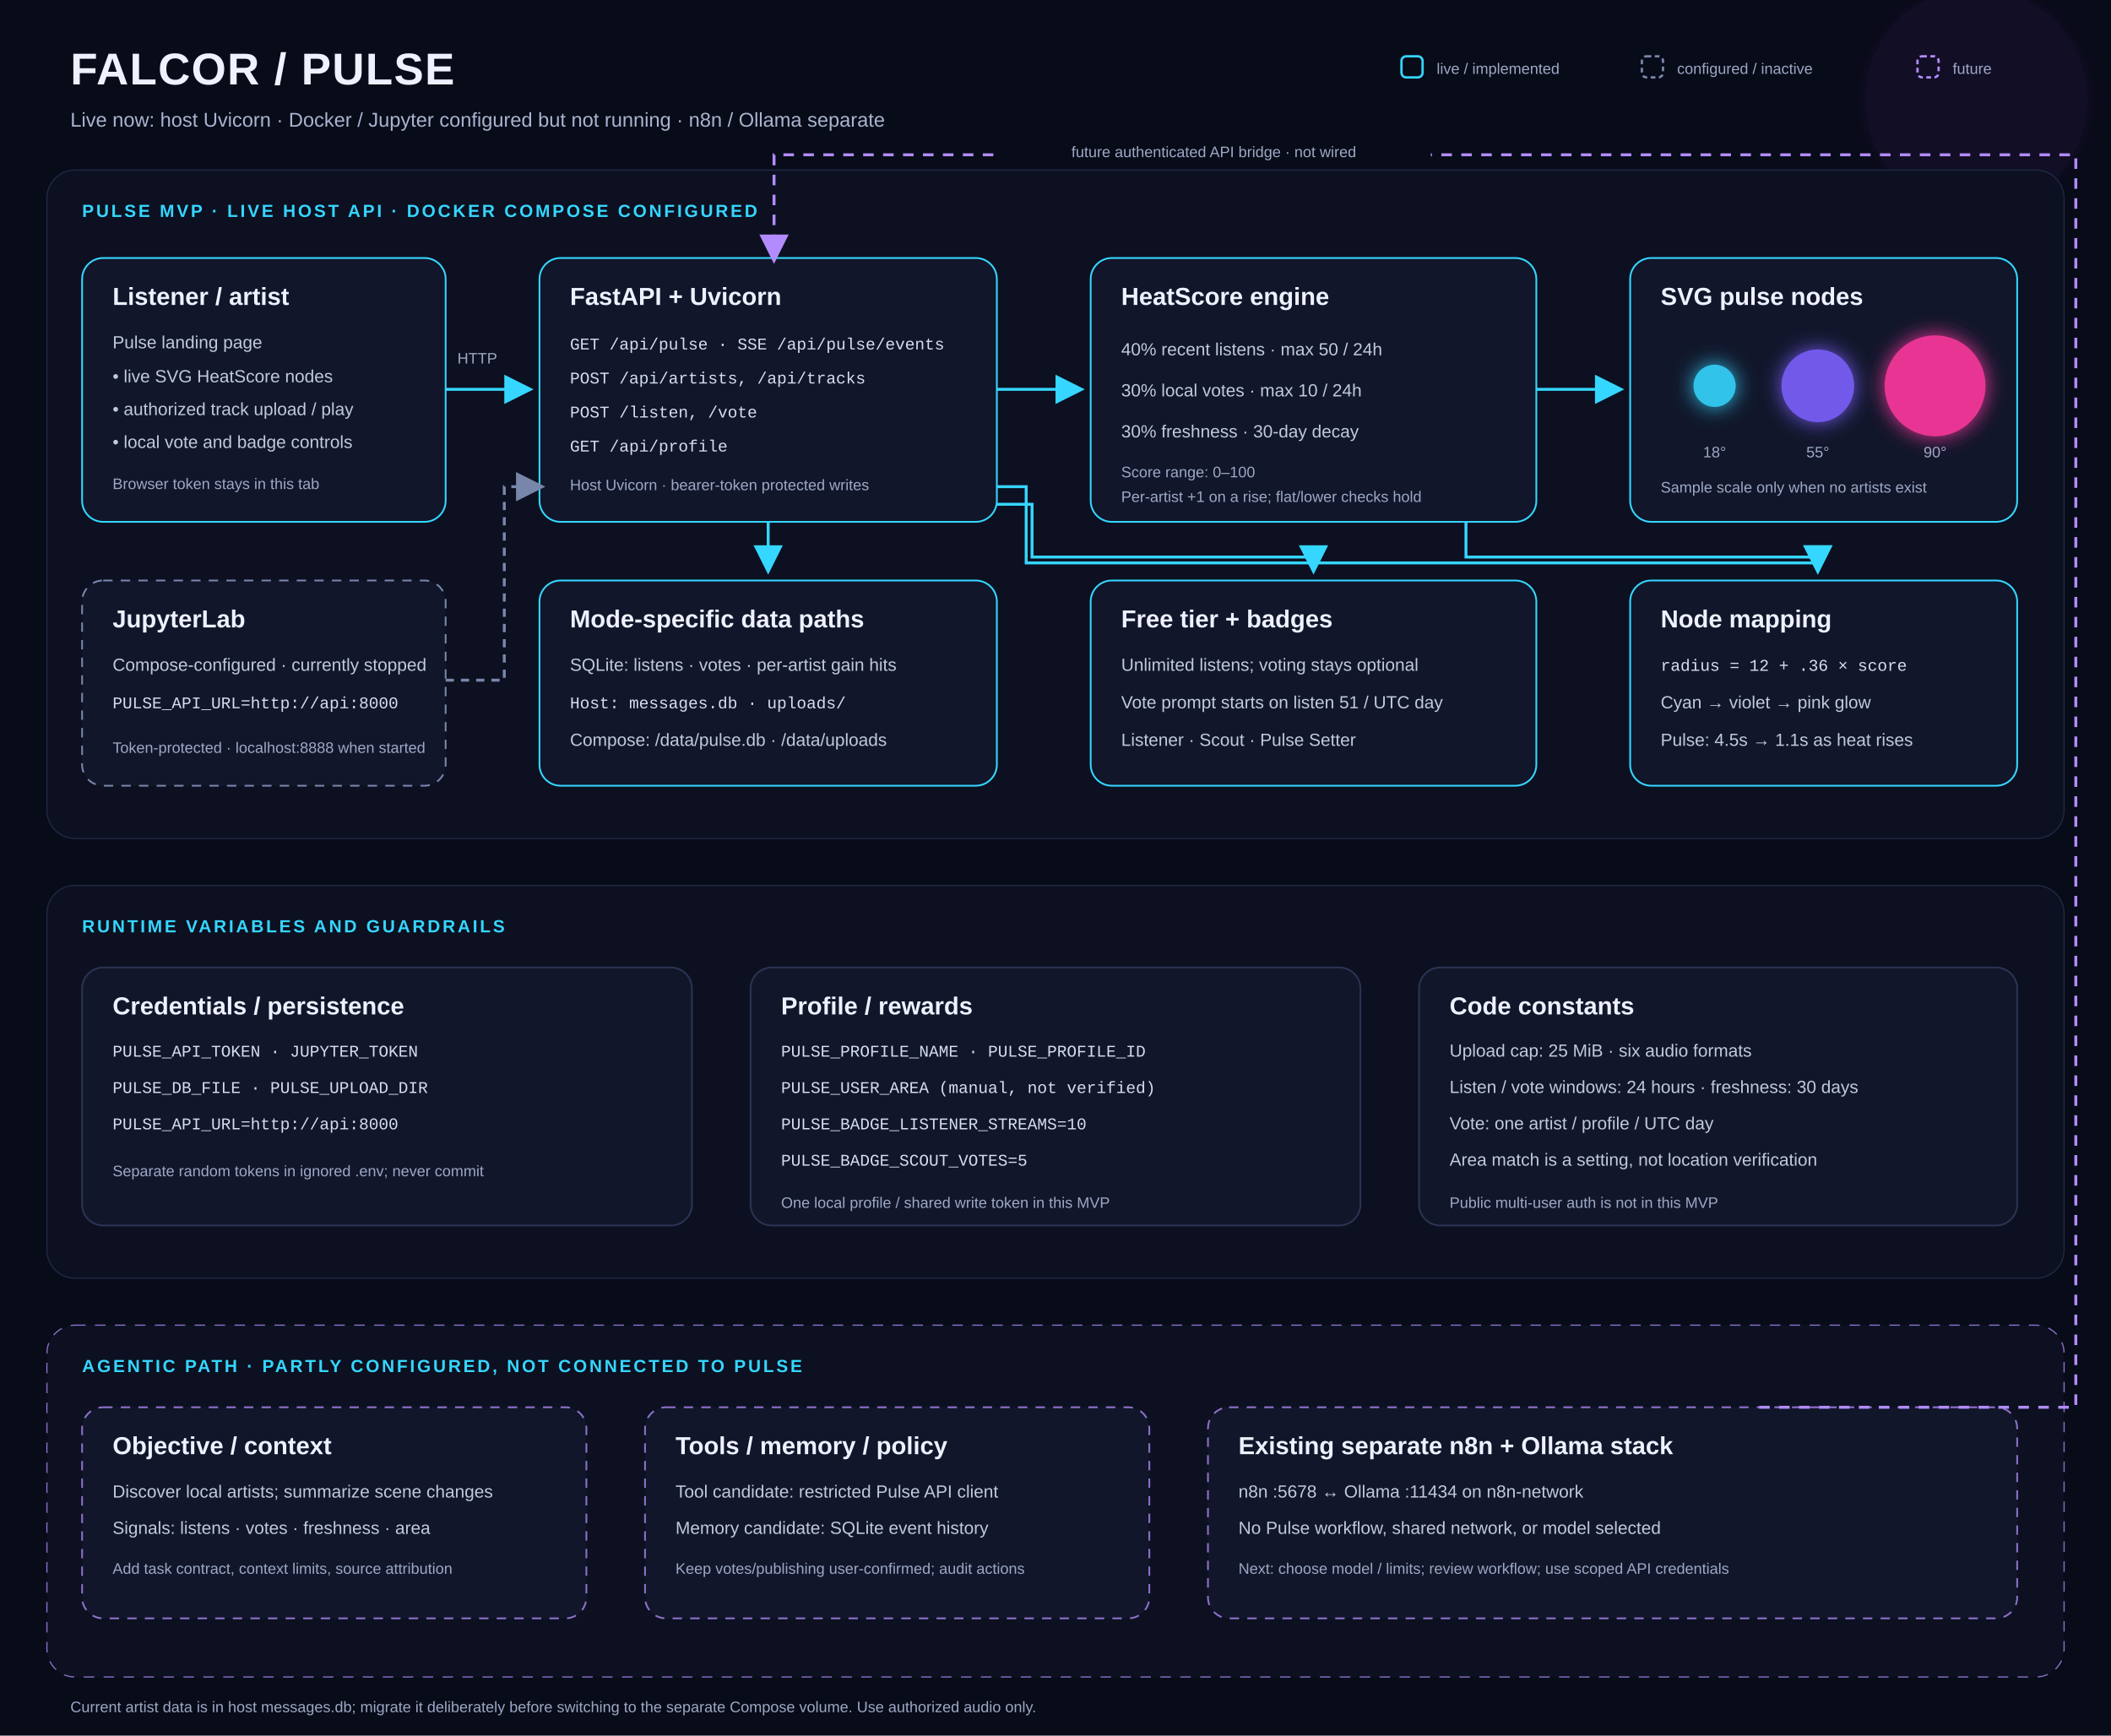
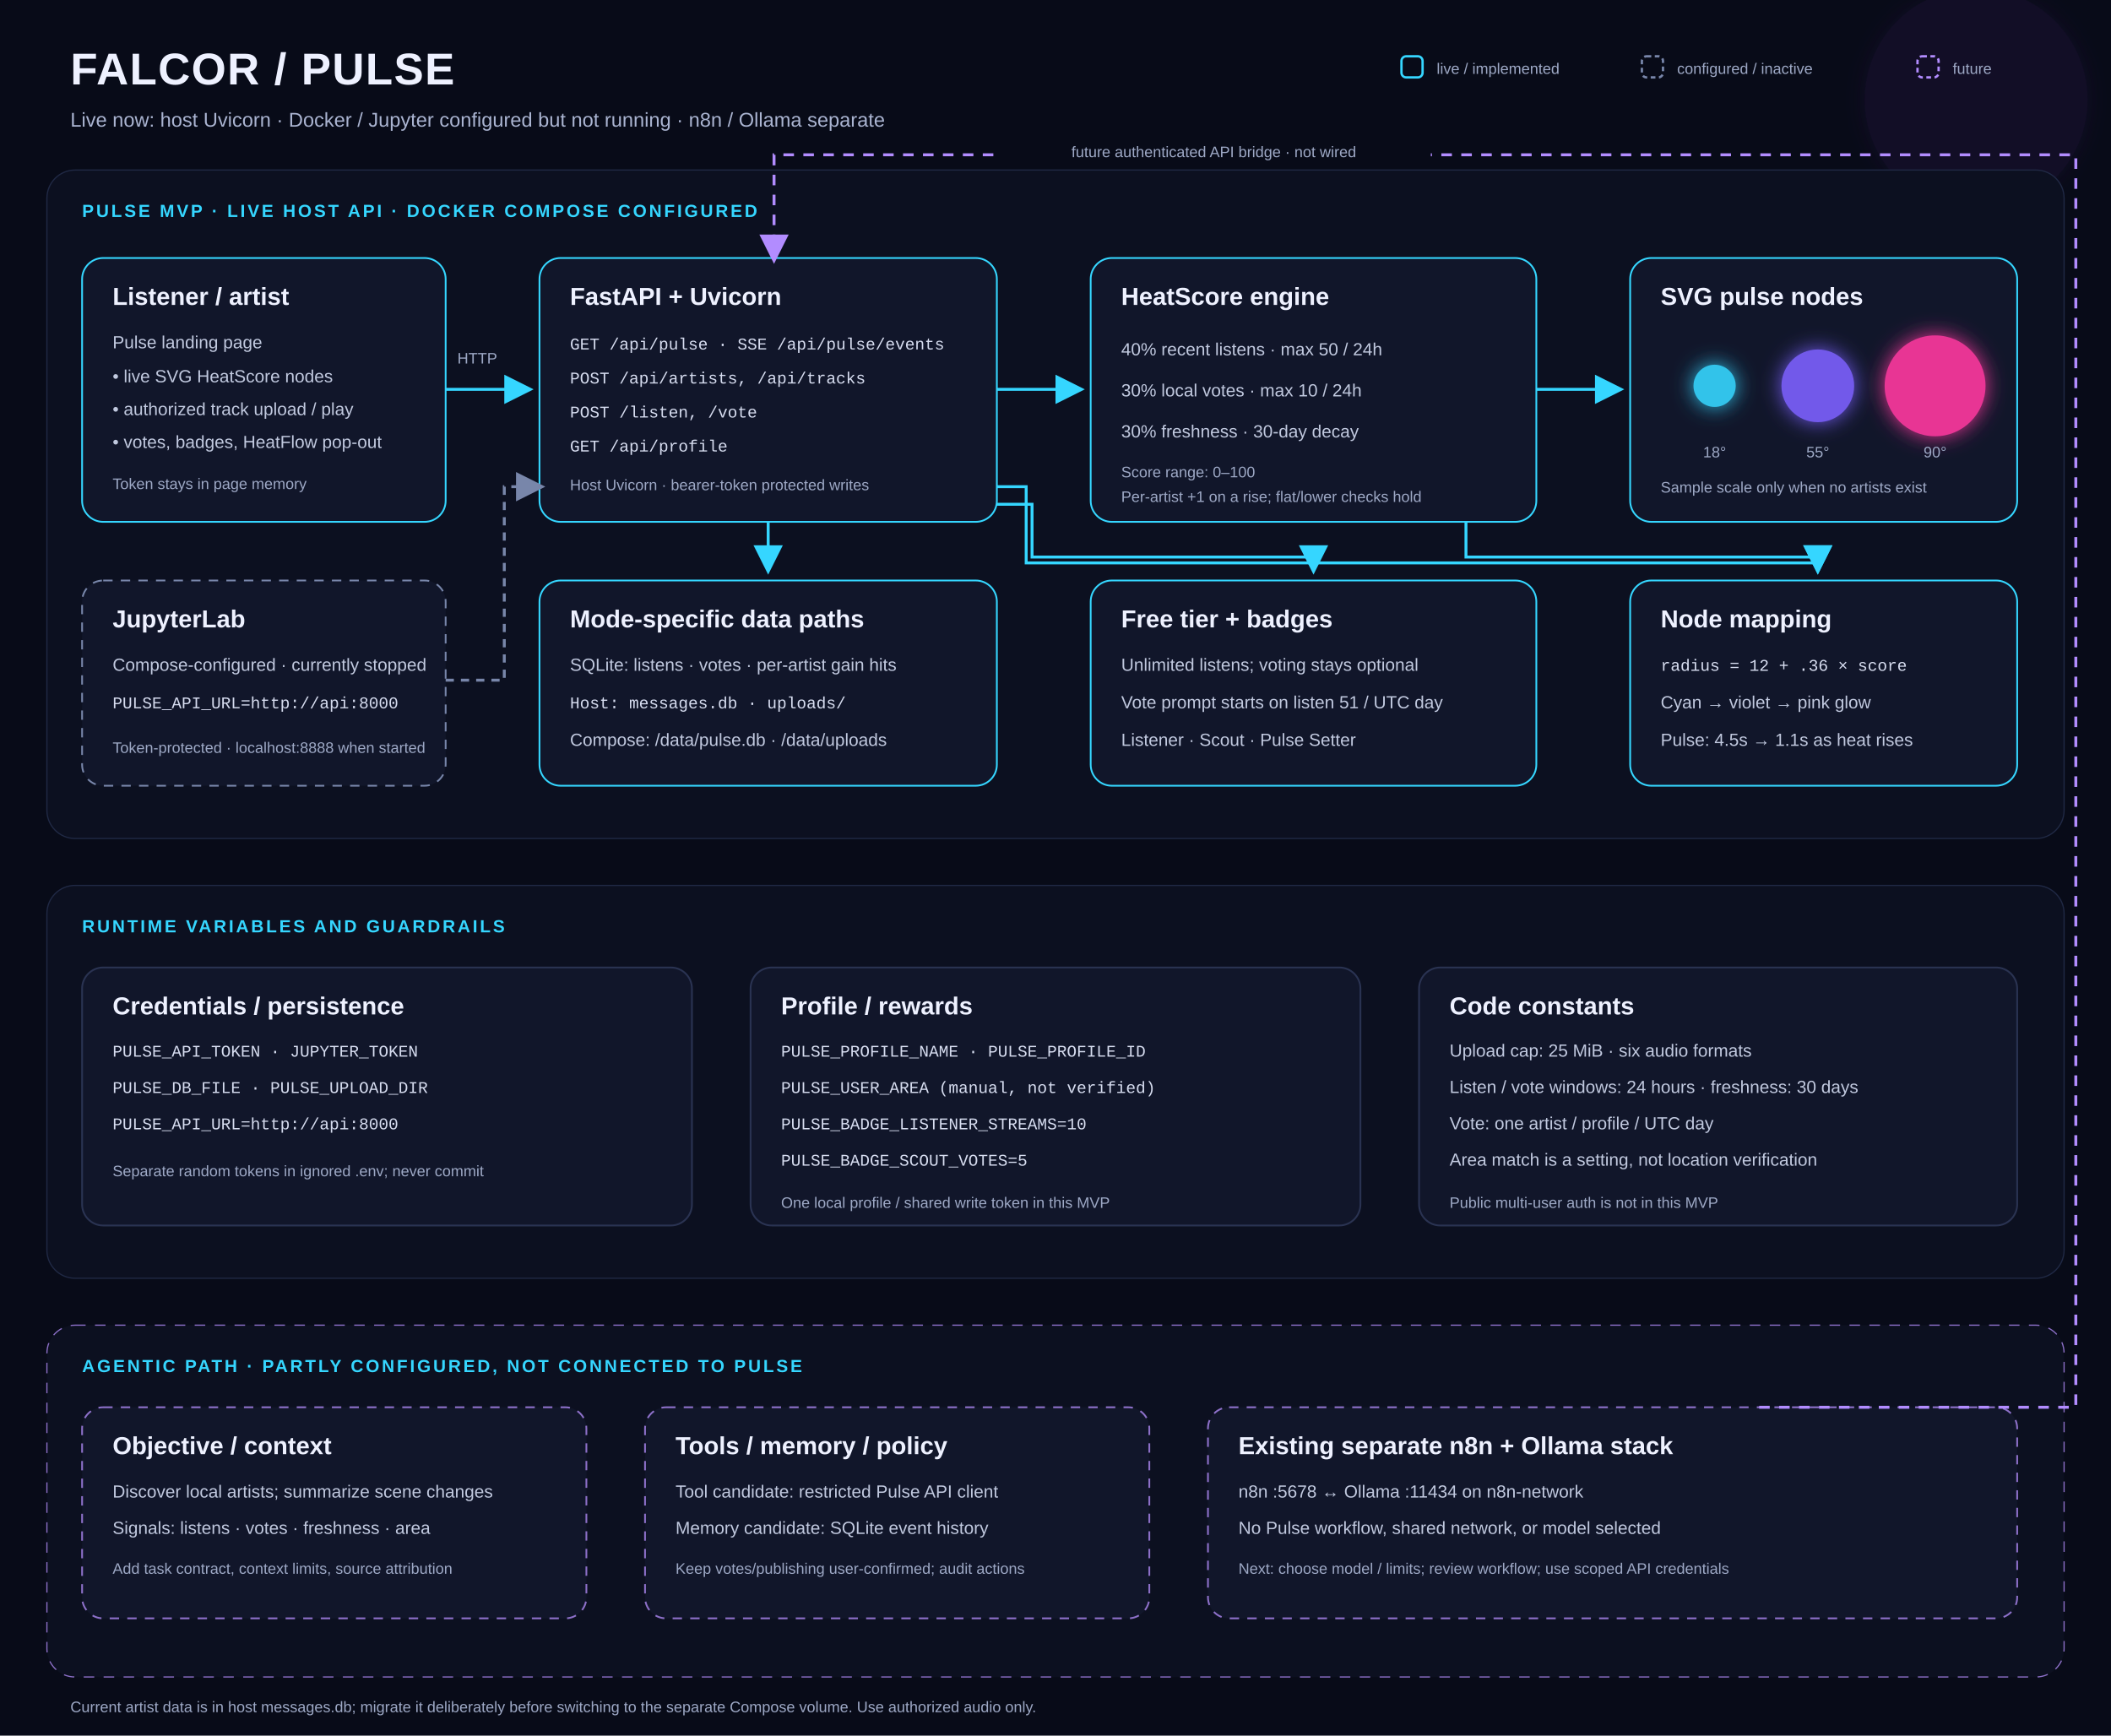
<svg xmlns="http://www.w3.org/2000/svg" viewBox="0 0 1800 1480" role="img" aria-labelledby="title description">
  <defs>
    <linearGradient id="pulseGradient" x1="0%" y1="0%" x2="100%" y2="100%">
      <stop offset="0%" stop-color="#35d6ff" />
      <stop offset="52%" stop-color="#7b61ff" />
      <stop offset="100%" stop-color="#ff38a0" />
    </linearGradient>
    <filter id="softGlow" x="-80%" y="-80%" width="260%" height="260%">
      <feGaussianBlur stdDeviation="9" result="blur" />
      <feMerge>
        <feMergeNode in="blur" />
        <feMergeNode in="SourceGraphic" />
      </feMerge>
    </filter>
    <marker id="arrow" markerWidth="10" markerHeight="10" refX="8" refY="5" orient="auto">
      <path d="M0 0 10 5 0 10z" fill="#35d6ff" />
    </marker>
    <marker id="futureArrow" markerWidth="10" markerHeight="10" refX="8" refY="5" orient="auto">
      <path d="M0 0 10 5 0 10z" fill="#b28cff" />
    </marker>
    <marker id="configuredArrow" markerWidth="10" markerHeight="10" refX="8" refY="5" orient="auto">
      <path d="M0 0 10 5 0 10z" fill="#7886aa" />
    </marker>
    <style>
      text { font-family: "Segoe UI", Arial, sans-serif; fill: #eef1ff; }
      .title { font-size: 38px; font-weight: 800; letter-spacing: 1px; }
      .subtitle { font-size: 17px; fill: #aab4d1; }
      .section { font-size: 15px; font-weight: 800; letter-spacing: 2px; fill: #35d6ff; }
      .card-title { font-size: 21px; font-weight: 750; }
      .body { font-size: 15px; fill: #c1c9df; }
      .small { font-size: 13px; fill: #9da8c5; }
      .mono { font-family: Consolas, "Courier New", monospace; font-size: 14px; fill: #d7ddf0; }
      .card { fill: #11162a; stroke: #2a3352; stroke-width: 1.5; }
      .card-current { fill: #11162a; stroke: #35d6ff; stroke-width: 1.5; }
      .card-configured { fill: #11162a; stroke: #7886aa; stroke-width: 1.5; stroke-dasharray: 8 7; }
      .card-future { fill: #11162a; stroke: #8d70c9; stroke-width: 1.5; stroke-dasharray: 8 7; }
      .connector { fill: none; stroke: #35d6ff; stroke-width: 2.5; marker-end: url(#arrow); }
      .configured-connector { fill: none; stroke: #7886aa; stroke-width: 2.5; stroke-dasharray: 7 6; marker-end: url(#configuredArrow); }
      .future-connector { fill: none; stroke: #b28cff; stroke-width: 2.5; stroke-dasharray: 9 8; marker-end: url(#futureArrow); }
    </style>
  </defs>
  <rect width="1800" height="1480" fill="#080b18" />
  <circle cx="1685" cy="85" r="95" fill="#351857" opacity=".22" filter="url(#softGlow)" />
  <text x="60" y="72" class="title">FALCOR / PULSE</text>
  <text x="60" y="108" class="subtitle">Live now: host Uvicorn · Docker / Jupyter configured but not running · n8n / Ollama separate</text>
  <rect x="1195" y="48" width="18" height="18" rx="4" fill="none" stroke="#35d6ff" stroke-width="2" />
  <text x="1225" y="63" class="small">live / implemented</text>
  <rect x="1400" y="48" width="18" height="18" rx="4" fill="none" stroke="#7886aa" stroke-width="2" stroke-dasharray="4 3" />
  <text x="1430" y="63" class="small">configured / inactive</text>
  <rect x="1635" y="48" width="18" height="18" rx="4" fill="none" stroke="#b28cff" stroke-width="2" stroke-dasharray="4 3" />
  <text x="1665" y="63" class="small">future</text>
  <rect x="40" y="145" width="1720" height="570" rx="24" fill="#0c1020" stroke="#202945" />
  <text x="70" y="185" class="section">PULSE MVP · LIVE HOST API · DOCKER COMPOSE CONFIGURED</text>
  <rect x="70" y="220" width="310" height="225" rx="18" class="card-current" />
  <text x="96" y="260" class="card-title">Listener / artist</text>
  <text x="96" y="297" class="body">Pulse landing page</text>
  <text x="96" y="326" class="body">• live SVG HeatScore nodes</text>
  <text x="96" y="354" class="body">• authorized track upload / play</text>
-   <text x="96" y="382" class="body">• local vote and badge controls</text>
-   <text x="96" y="417" class="small">Browser token stays in this tab</text>
+   <text x="96" y="382" class="body">• votes, badges, HeatFlow pop-out</text>
+   <text x="96" y="417" class="small">Token stays in page memory</text>
  <rect x="460" y="220" width="390" height="225" rx="18" class="card-current" />
  <text x="486" y="260" class="card-title">FastAPI + Uvicorn</text>
  <text x="486" y="298" class="mono">GET /api/pulse · SSE /api/pulse/events</text>
  <text x="486" y="327" class="mono">POST /api/artists, /api/tracks</text>
  <text x="486" y="356" class="mono">POST /listen, /vote</text>
  <text x="486" y="385" class="mono">GET  /api/profile</text>
  <text x="486" y="418" class="small">Host Uvicorn · bearer-token protected writes</text>
  <rect x="930" y="220" width="380" height="225" rx="18" class="card-current" />
  <text x="956" y="260" class="card-title">HeatScore engine</text>
  <text x="956" y="303" class="body">40% recent listens · max 50 / 24h</text>
  <text x="956" y="338" class="body">30% local votes · max 10 / 24h</text>
  <text x="956" y="373" class="body">30% freshness · 30-day decay</text>
  <text x="956" y="407" class="small">Score range: 0–100</text>
  <text x="956" y="428" class="small">Per-artist +1 on a rise; flat/lower checks hold</text>
  <rect x="1390" y="220" width="330" height="225" rx="18" class="card-current" />
  <text x="1416" y="260" class="card-title">SVG pulse nodes</text>
  <circle cx="1462" cy="329" r="18" fill="#35d6ff" opacity=".9" filter="url(#softGlow)" />
  <circle cx="1550" cy="329" r="31" fill="#7b61ff" opacity=".9" filter="url(#softGlow)" />
  <circle cx="1650" cy="329" r="43" fill="#ff38a0" opacity=".9" filter="url(#softGlow)" />
  <text x="1462" y="390" class="small" text-anchor="middle">18°</text>
  <text x="1550" y="390" class="small" text-anchor="middle">55°</text>
  <text x="1650" y="390" class="small" text-anchor="middle">90°</text>
  <text x="1416" y="420" class="small">Sample scale only when no artists exist</text>
  <path d="M380 332H450" class="connector" />
  <text x="390" y="310" class="small">HTTP</text>
  <path d="M850 332H920" class="connector" />
  <path d="M1310 332H1380" class="connector" />
  <rect x="70" y="495" width="310" height="175" rx="18" class="card-configured" />
  <text x="96" y="535" class="card-title">JupyterLab</text>
  <text x="96" y="572" class="body">Compose-configured · currently stopped</text>
  <text x="96" y="604" class="mono">PULSE_API_URL=http://api:8000</text>
  <text x="96" y="642" class="small">Token-protected · localhost:8888 when started</text>
  <rect x="460" y="495" width="390" height="175" rx="18" class="card-current" />
  <text x="486" y="535" class="card-title">Mode-specific data paths</text>
  <text x="486" y="572" class="body">SQLite: listens · votes · per-artist gain hits</text>
  <text x="486" y="604" class="mono">Host: messages.db · uploads/</text>
  <text x="486" y="636" class="body">Compose: /data/pulse.db · /data/uploads</text>
  <rect x="930" y="495" width="380" height="175" rx="18" class="card-current" />
  <text x="956" y="535" class="card-title">Free tier + badges</text>
  <text x="956" y="572" class="body">Unlimited listens; voting stays optional</text>
  <text x="956" y="604" class="body">Vote prompt starts on listen 51 / UTC day</text>
  <text x="956" y="636" class="body">Listener · Scout · Pulse Setter</text>
  <rect x="1390" y="495" width="330" height="175" rx="18" class="card-current" />
  <text x="1416" y="535" class="card-title">Node mapping</text>
  <text x="1416" y="572" class="mono">radius = 12 + .36 × score</text>
  <text x="1416" y="604" class="body">Cyan → violet → pink glow</text>
  <text x="1416" y="636" class="body">Pulse: 4.5s → 1.1s as heat rises</text>
  <path d="M655 445V485" class="connector" />
  <path d="M380 580H430V415H460" class="configured-connector" />
  <path d="M850 430H880V475H1120V485" class="connector" />
  <path d="M850 415H875V480H1550V485" class="connector" />
  <path d="M1250 445V475H1550V485" class="connector" />
  <rect x="40" y="755" width="1720" height="335" rx="24" fill="#0c1020" stroke="#202945" />
  <text x="70" y="795" class="section">RUNTIME VARIABLES AND GUARDRAILS</text>
  <rect x="70" y="825" width="520" height="220" rx="18" class="card" />
  <text x="96" y="865" class="card-title">Credentials / persistence</text>
  <text x="96" y="901" class="mono">PULSE_API_TOKEN · JUPYTER_TOKEN</text>
  <text x="96" y="932" class="mono">PULSE_DB_FILE · PULSE_UPLOAD_DIR</text>
  <text x="96" y="963" class="mono">PULSE_API_URL=http://api:8000</text>
  <text x="96" y="1003" class="small">Separate random tokens in ignored .env; never commit</text>
  <rect x="640" y="825" width="520" height="220" rx="18" class="card" />
  <text x="666" y="865" class="card-title">Profile / rewards</text>
  <text x="666" y="901" class="mono">PULSE_PROFILE_NAME · PULSE_PROFILE_ID</text>
  <text x="666" y="932" class="mono">PULSE_USER_AREA (manual, not verified)</text>
  <text x="666" y="963" class="mono">PULSE_BADGE_LISTENER_STREAMS=10</text>
  <text x="666" y="994" class="mono">PULSE_BADGE_SCOUT_VOTES=5</text>
  <text x="666" y="1030" class="small">One local profile / shared write token in this MVP</text>
  <rect x="1210" y="825" width="510" height="220" rx="18" class="card" />
  <text x="1236" y="865" class="card-title">Code constants</text>
  <text x="1236" y="901" class="body">Upload cap: 25 MiB · six audio formats</text>
  <text x="1236" y="932" class="body">Listen / vote windows: 24 hours · freshness: 30 days</text>
  <text x="1236" y="963" class="body">Vote: one artist / profile / UTC day</text>
  <text x="1236" y="994" class="body">Area match is a setting, not location verification</text>
  <text x="1236" y="1030" class="small">Public multi-user auth is not in this MVP</text>
  <rect x="40" y="1130" width="1720" height="300" rx="24" fill="#0c1020" stroke="#8d70c9" stroke-dasharray="9 8" />
  <text x="70" y="1170" class="section" fill="#c6a9ff">AGENTIC PATH · PARTLY CONFIGURED, NOT CONNECTED TO PULSE</text>
  <rect x="70" y="1200" width="430" height="180" rx="18" class="card-future" />
  <text x="96" y="1240" class="card-title">Objective / context</text>
  <text x="96" y="1277" class="body">Discover local artists; summarize scene changes</text>
  <text x="96" y="1308" class="body">Signals: listens · votes · freshness · area</text>
  <text x="96" y="1342" class="small">Add task contract, context limits, source attribution</text>
  <rect x="550" y="1200" width="430" height="180" rx="18" class="card-future" />
  <text x="576" y="1240" class="card-title">Tools / memory / policy</text>
  <text x="576" y="1277" class="body">Tool candidate: restricted Pulse API client</text>
  <text x="576" y="1308" class="body">Memory candidate: SQLite event history</text>
  <text x="576" y="1342" class="small">Keep votes/publishing user-confirmed; audit actions</text>
  <rect x="1030" y="1200" width="690" height="180" rx="18" class="card-future" />
  <text x="1056" y="1240" class="card-title">Existing separate n8n + Ollama stack</text>
  <text x="1056" y="1277" class="body">n8n :5678 ↔ Ollama :11434 on n8n-network</text>
  <text x="1056" y="1308" class="body">No Pulse workflow, shared network, or model selected</text>
  <text x="1056" y="1342" class="small">Next: choose model / limits; review workflow; use scoped API credentials</text>
  <path d="M1500 1200H1770V132H660V220" class="future-connector" />
  <rect x="850" y="115" width="370" height="27" rx="9" fill="#080b18" />
  <text x="1035" y="134" class="small" text-anchor="middle" fill="#c6a9ff">future authenticated API bridge · not wired</text>
  <text x="60" y="1460" class="small">Current artist data is in host messages.db; migrate it deliberately before switching to the separate Compose volume. Use authorized audio only.</text>
</svg>
